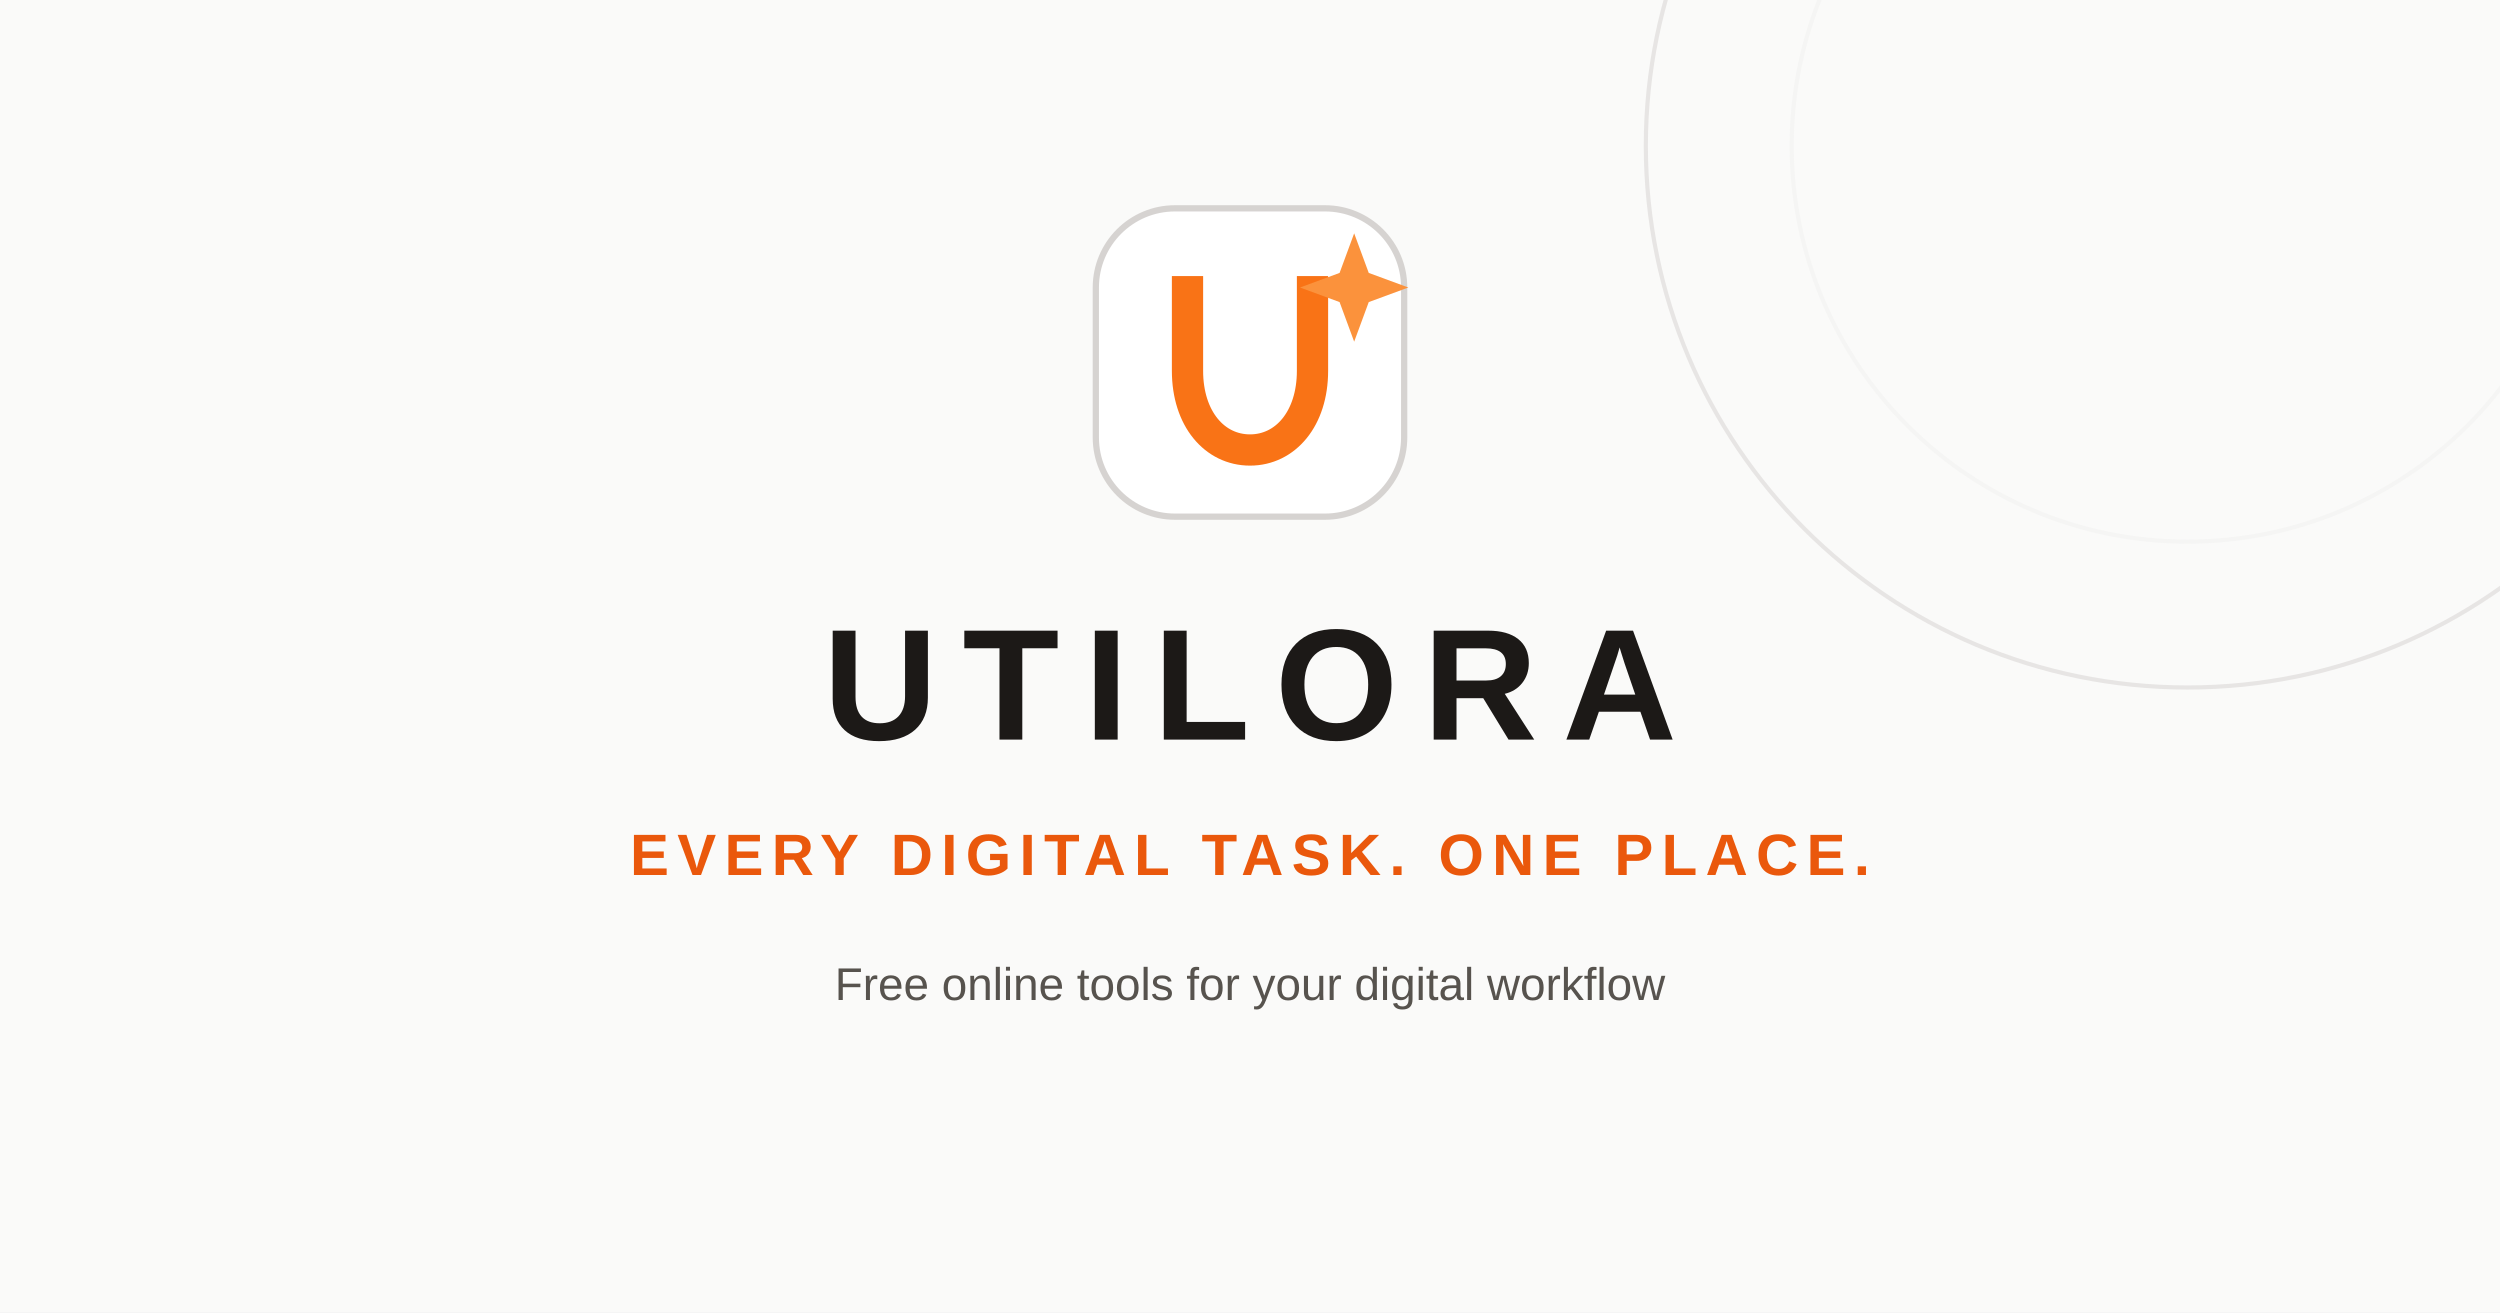
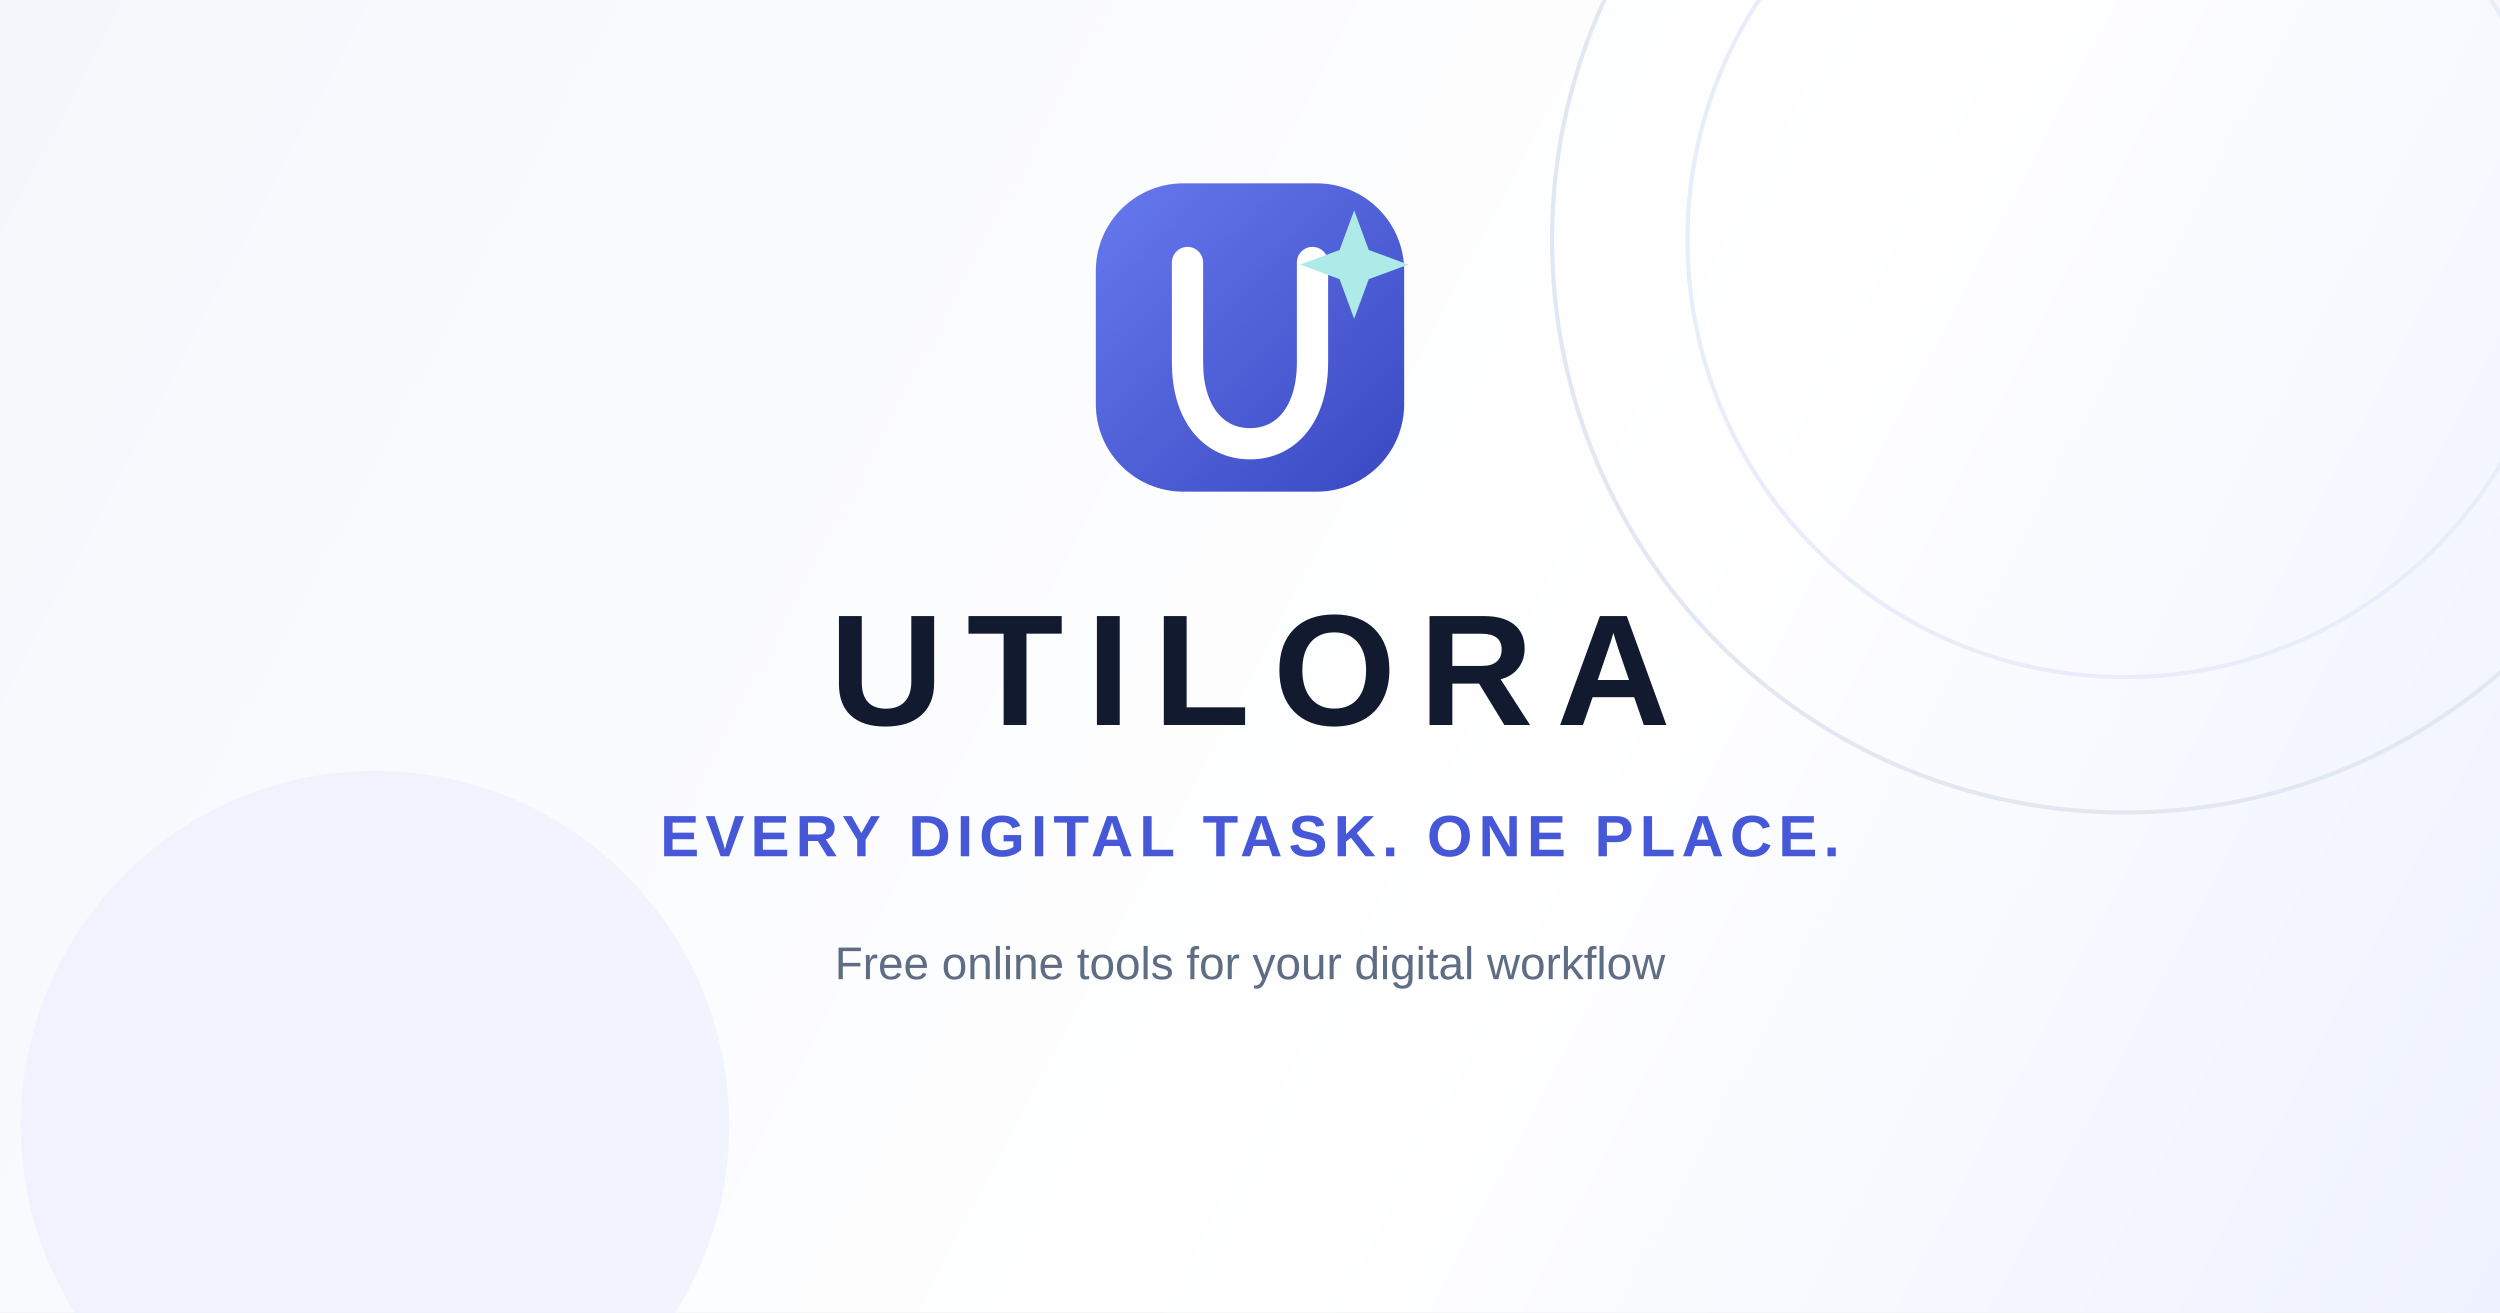
<svg xmlns="http://www.w3.org/2000/svg" width="1200" height="630" viewBox="0 0 1200 630">
-   <rect width="1200" height="630" fill="#fafaf9" />
-   <circle cx="1050" cy="70" r="260" fill="none" stroke="#e7e5e4" stroke-width="2" />
-   <circle cx="1050" cy="70" r="190" fill="none" stroke="#f5f5f4" stroke-width="2" />
-   <rect x="526" y="100" width="148" height="148" rx="38" fill="#ffffff" stroke="#d6d3d1" stroke-width="3" />
-   <path d="M570 140v38c0 23 13 38 30 38s30-15 30-38v-38" fill="none" stroke="#f97316" stroke-width="15" stroke-linecap="square" />
-   <path d="M650 112l7 19 19 7-19 7-7 19-7-19-19-7 19-7z" fill="#fb923c" />
-   <text x="600" y="355" fill="#1c1917" font-family="Arial,sans-serif" font-size="76" font-weight="800" letter-spacing="12" text-anchor="middle">UTILORA</text>
-   <text x="600" y="420" fill="#ea580c" font-family="Arial,sans-serif" font-size="28" font-weight="700" letter-spacing="4" text-anchor="middle">EVERY DIGITAL TASK. ONE PLACE.</text>
-   <text x="600" y="480" fill="#57534e" font-family="Arial,sans-serif" font-size="22" text-anchor="middle">Free online tools for your digital workflow</text>
+   <defs>
+     <linearGradient id="bg" x1="0" y1="0" x2="1200" y2="630" gradientUnits="userSpaceOnUse">
+       <stop stop-color="#F5F7FC" />
+       <stop offset=".62" stop-color="#FFFFFF" />
+       <stop offset="1" stop-color="#EEF2FF" />
+     </linearGradient>
+     <linearGradient id="brand" x1="520" y1="100" x2="675" y2="260" gradientUnits="userSpaceOnUse">
+       <stop stop-color="#6678EE" />
+       <stop offset="1" stop-color="#3444BD" />
+     </linearGradient>
+   </defs>
+   <rect width="1200" height="630" fill="url(#bg)" />
+   <circle cx="1020" cy="115" r="275" fill="none" stroke="#E2E8F2" stroke-width="2" />
+   <circle cx="1020" cy="115" r="210" fill="none" stroke="#E9EDFA" stroke-width="2" />
+   <circle cx="180" cy="540" r="170" fill="#EDF0FF" opacity=".7" />
+   <rect x="526" y="88" width="148" height="148" rx="42" fill="url(#brand)" />
+   <path d="M570 126v48c0 24 12 39 30 39s30-15 30-39v-48" fill="none" stroke="#fff" stroke-width="15" stroke-linecap="round" />
+   <path d="M650 101l7 19 19 7-19 7-7 19-7-19-19-7 19-7z" fill="#AEEBE8" />
+   <text x="600" y="348" fill="#111A2E" font-family="Arial,sans-serif" font-size="76" font-weight="800" letter-spacing="11" text-anchor="middle">UTILORA</text>
+   <text x="600" y="411" fill="#4658D8" font-family="Arial,sans-serif" font-size="28" font-weight="700" letter-spacing="3" text-anchor="middle">EVERY DIGITAL TASK. ONE PLACE.</text>
+   <text x="600" y="470" fill="#5E6C84" font-family="Arial,sans-serif" font-size="22" text-anchor="middle">Free online tools for your digital workflow</text>
</svg>
